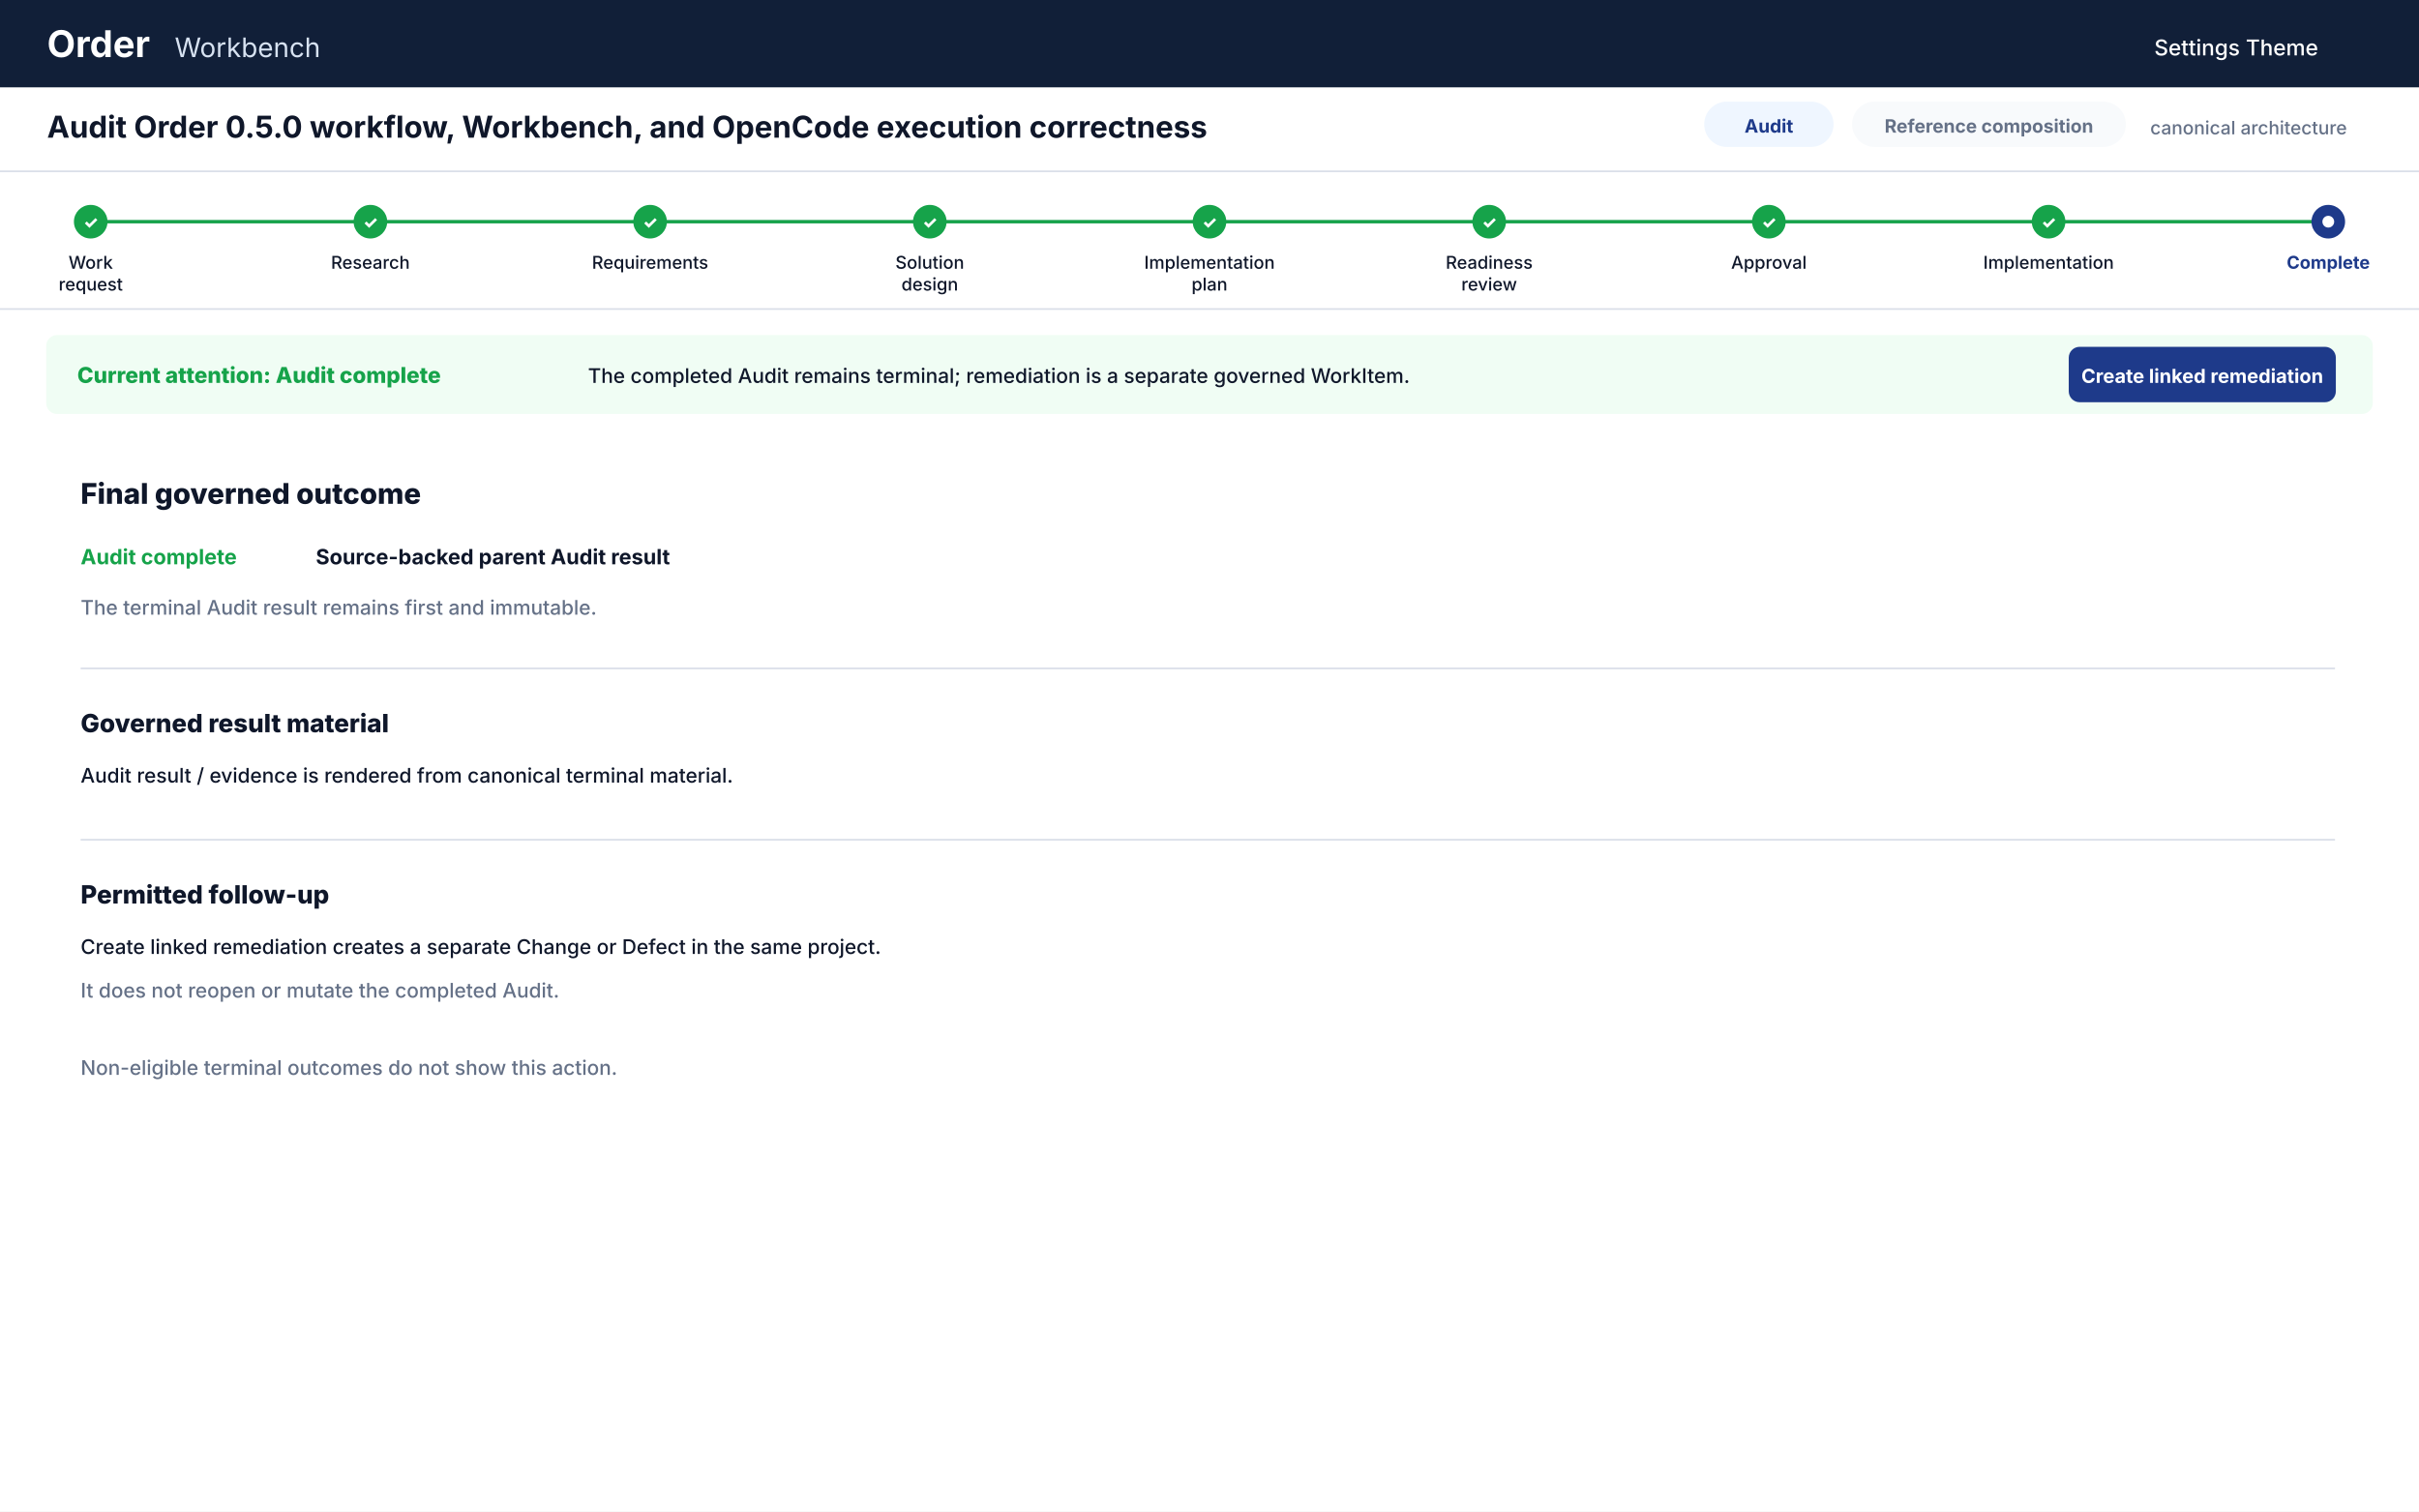
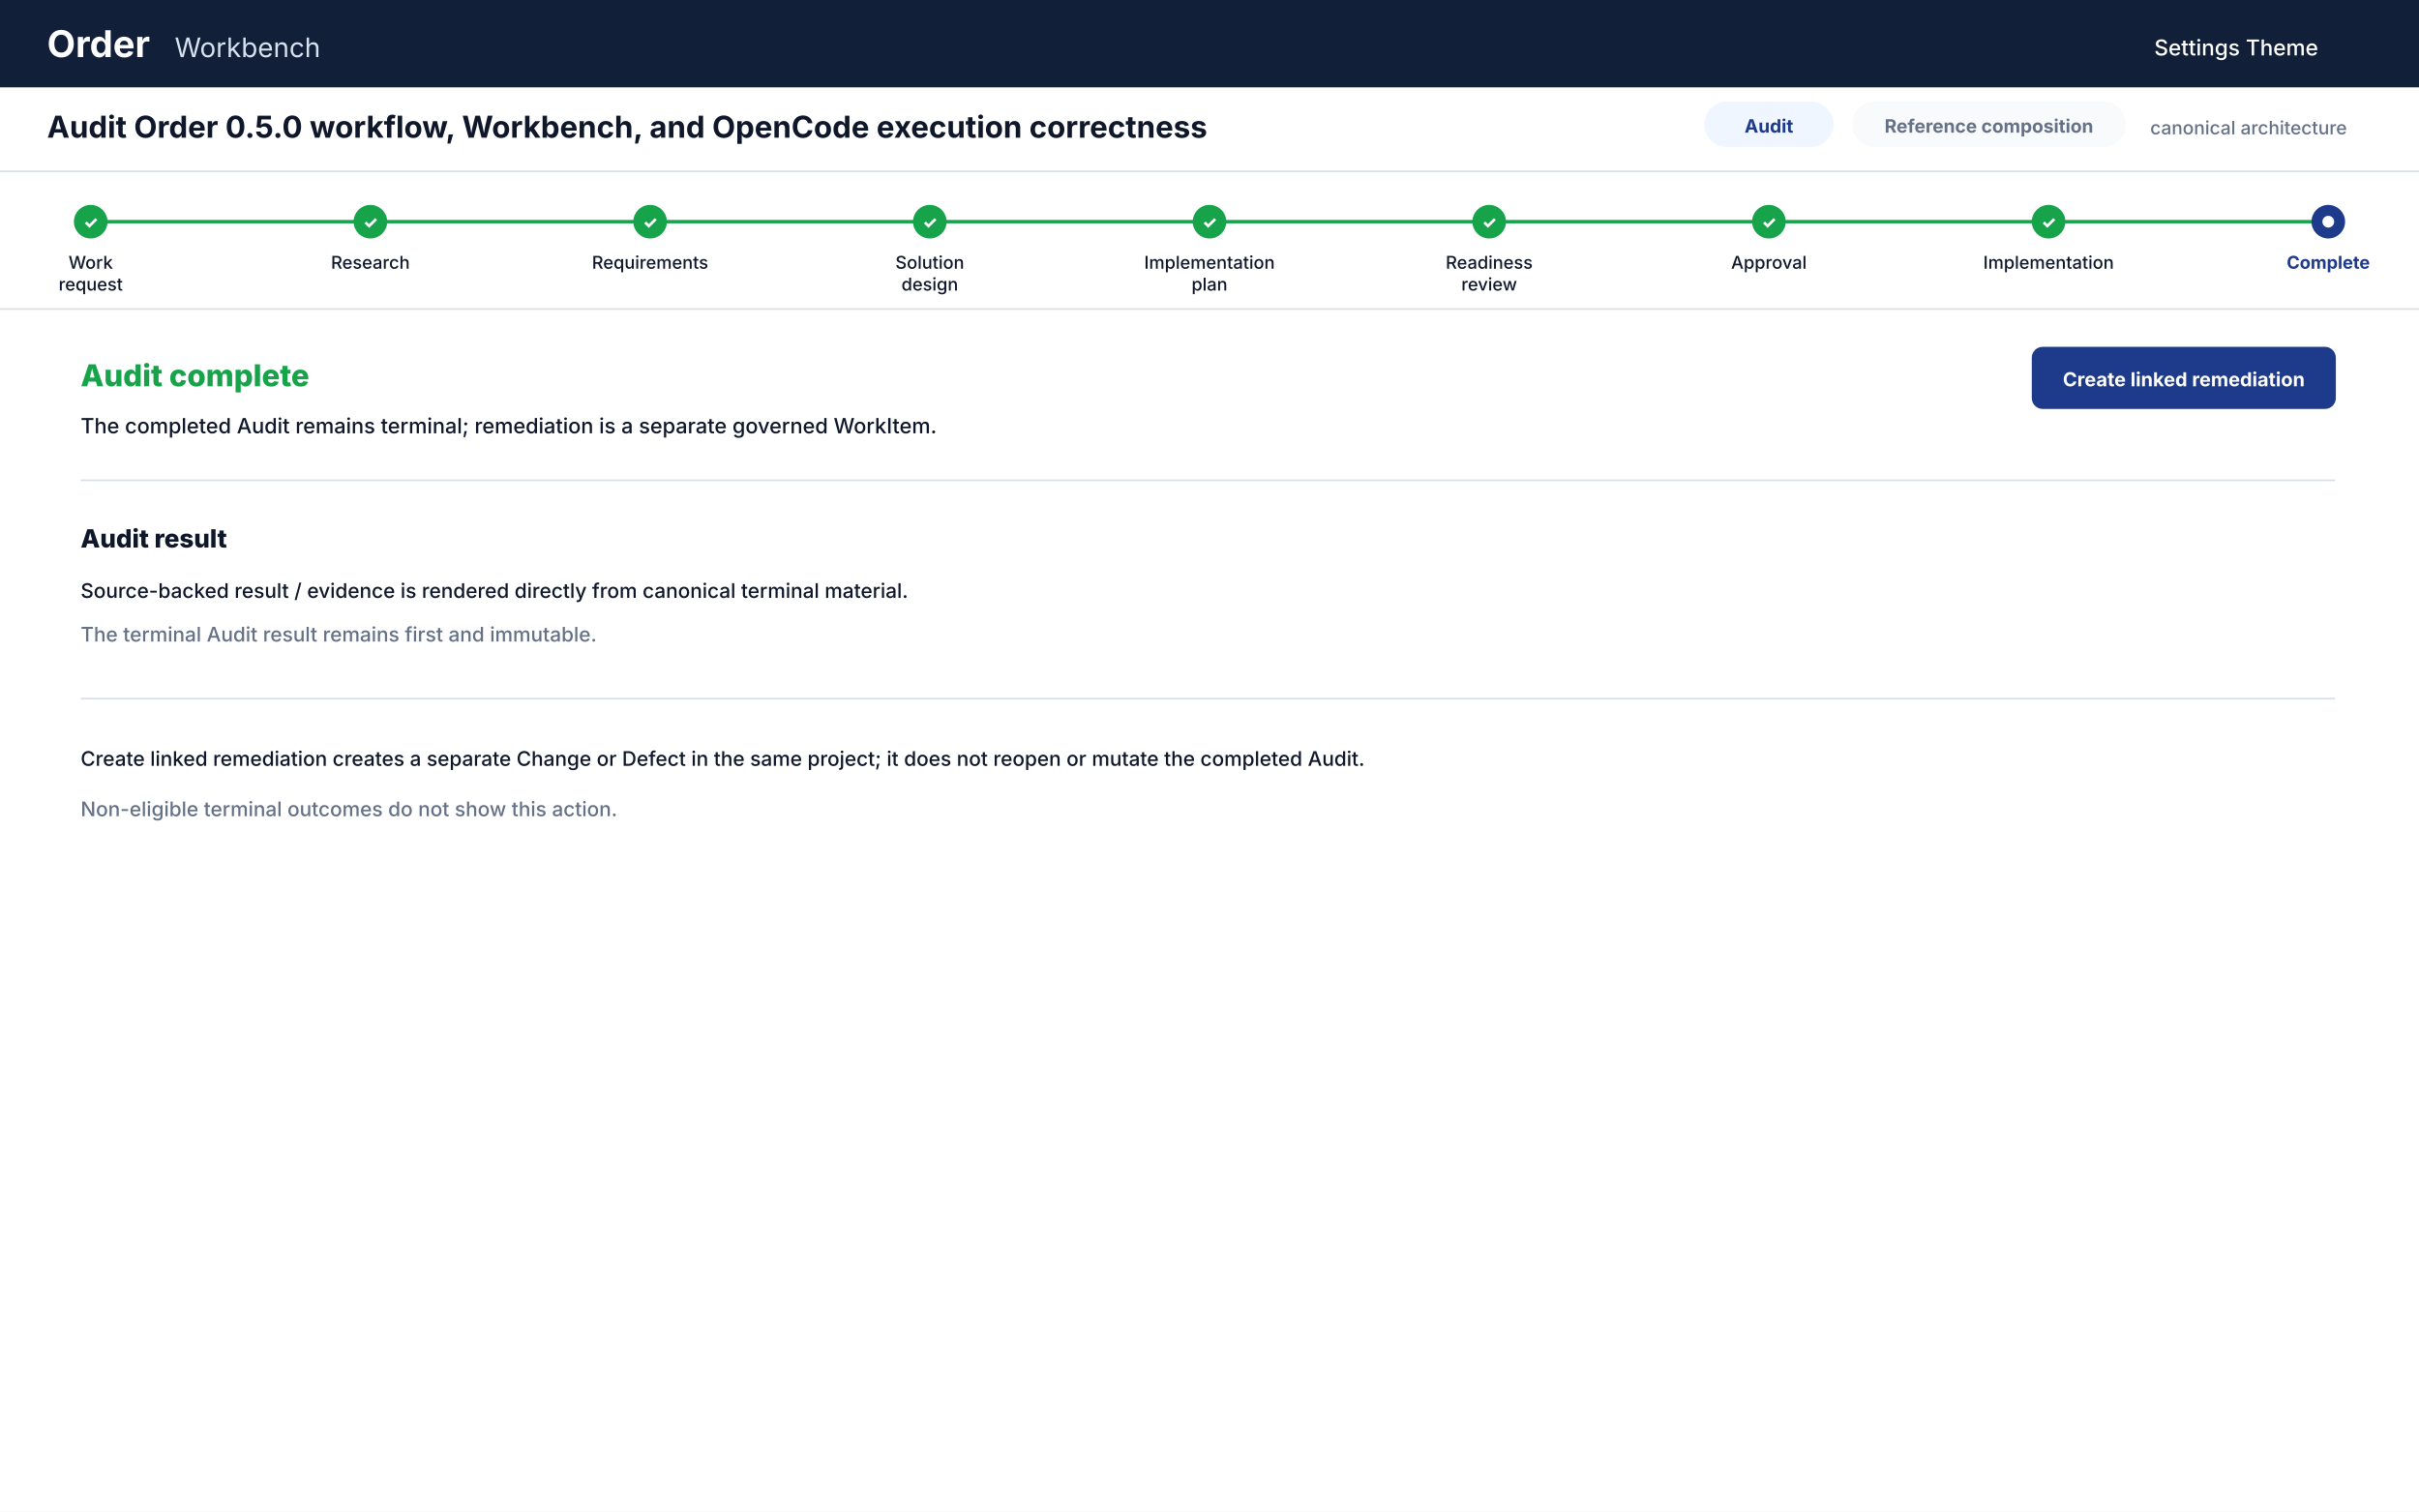
<svg xmlns="http://www.w3.org/2000/svg" width="1440" height="900" viewBox="0 0 1440 900">
  <rect width="1440" height="900" fill="#FFFFFF" />
  <rect x="0" y="0" width="1440" height="52" fill="#111F38" stroke="none" />
  <text x="28" y="34" font-family="ui-sans-serif,system-ui,-apple-system,Segoe UI,sans-serif" font-size="22" font-weight="700" fill="#FFFFFF" text-anchor="start">Order</text>
  <text x="104" y="34" font-family="ui-sans-serif,system-ui,-apple-system,Segoe UI,sans-serif" font-size="16" font-weight="400" fill="#D7E2F1" text-anchor="start">Workbench</text>
  <text x="1380" y="33" font-family="ui-sans-serif,system-ui,-apple-system,Segoe UI,sans-serif" font-size="13" font-weight="500" fill="#FFFFFF" text-anchor="end">Settings   Theme</text>
  <line x1="0" y1="102" x2="1440" y2="102" stroke="#D9DEE8" stroke-width="1" />
  <text x="28" y="82" font-family="ui-sans-serif,system-ui,-apple-system,Segoe UI,sans-serif" font-size="18" font-weight="700" fill="#0F172A" text-anchor="start">Audit Order 0.5.0 workflow, Workbench, and OpenCode execution correctness</text>
  <rect x="1015" y="61" width="76" height="26" rx="13" fill="#EFF6FF" stroke="#EFF6FF" />
  <text x="1053" y="79" font-family="ui-sans-serif,system-ui,-apple-system,Segoe UI,sans-serif" font-size="11" font-weight="700" fill="#1E3A8A" text-anchor="middle">Audit</text>
  <rect x="1103" y="61" width="162" height="26" rx="13" fill="#F8FAFC" stroke="#F8FAFC" />
  <text x="1184" y="79" font-family="ui-sans-serif,system-ui,-apple-system,Segoe UI,sans-serif" font-size="11" font-weight="700" fill="#657187" text-anchor="middle">Reference composition</text>
  <text x="1280" y="80" font-family="ui-sans-serif,system-ui,-apple-system,Segoe UI,sans-serif" font-size="11" font-weight="500" fill="#657187" text-anchor="start">canonical architecture</text>
  <line x1="54" y1="132" x2="1386" y2="132" stroke="#D9DEE8" stroke-width="2" />
  <line x1="54" y1="132" x2="1386" y2="132" stroke="#16A34A" stroke-width="2" />
  <circle cx="54" cy="132" r="9" fill="#16A34A" stroke="#16A34A" stroke-width="2" />
  <text x="54" y="136" font-family="ui-sans-serif,system-ui,-apple-system,Segoe UI,sans-serif" font-size="10" font-weight="800" fill="#FFFFFF" text-anchor="middle">✓</text>
  <text x="54" y="160" font-family="ui-sans-serif,system-ui,-apple-system,Segoe UI,sans-serif" font-size="10.5" font-weight="500" fill="#0F172A" text-anchor="middle">Work</text>
  <text x="54" y="173" font-family="ui-sans-serif,system-ui,-apple-system,Segoe UI,sans-serif" font-size="10.5" font-weight="500" fill="#0F172A" text-anchor="middle">request</text>
  <circle cx="220.5" cy="132" r="9" fill="#16A34A" stroke="#16A34A" stroke-width="2" />
  <text x="220.5" y="136" font-family="ui-sans-serif,system-ui,-apple-system,Segoe UI,sans-serif" font-size="10" font-weight="800" fill="#FFFFFF" text-anchor="middle">✓</text>
  <text x="220.5" y="160" font-family="ui-sans-serif,system-ui,-apple-system,Segoe UI,sans-serif" font-size="10.5" font-weight="500" fill="#0F172A" text-anchor="middle">Research</text>
  <circle cx="387" cy="132" r="9" fill="#16A34A" stroke="#16A34A" stroke-width="2" />
  <text x="387" y="136" font-family="ui-sans-serif,system-ui,-apple-system,Segoe UI,sans-serif" font-size="10" font-weight="800" fill="#FFFFFF" text-anchor="middle">✓</text>
  <text x="387" y="160" font-family="ui-sans-serif,system-ui,-apple-system,Segoe UI,sans-serif" font-size="10.5" font-weight="500" fill="#0F172A" text-anchor="middle">Requirements</text>
  <circle cx="553.5" cy="132" r="9" fill="#16A34A" stroke="#16A34A" stroke-width="2" />
  <text x="553.5" y="136" font-family="ui-sans-serif,system-ui,-apple-system,Segoe UI,sans-serif" font-size="10" font-weight="800" fill="#FFFFFF" text-anchor="middle">✓</text>
  <text x="553.5" y="160" font-family="ui-sans-serif,system-ui,-apple-system,Segoe UI,sans-serif" font-size="10.5" font-weight="500" fill="#0F172A" text-anchor="middle">Solution</text>
  <text x="553.5" y="173" font-family="ui-sans-serif,system-ui,-apple-system,Segoe UI,sans-serif" font-size="10.5" font-weight="500" fill="#0F172A" text-anchor="middle">design</text>
  <circle cx="720" cy="132" r="9" fill="#16A34A" stroke="#16A34A" stroke-width="2" />
  <text x="720" y="136" font-family="ui-sans-serif,system-ui,-apple-system,Segoe UI,sans-serif" font-size="10" font-weight="800" fill="#FFFFFF" text-anchor="middle">✓</text>
  <text x="720" y="160" font-family="ui-sans-serif,system-ui,-apple-system,Segoe UI,sans-serif" font-size="10.5" font-weight="500" fill="#0F172A" text-anchor="middle">Implementation</text>
  <text x="720" y="173" font-family="ui-sans-serif,system-ui,-apple-system,Segoe UI,sans-serif" font-size="10.5" font-weight="500" fill="#0F172A" text-anchor="middle">plan</text>
  <circle cx="886.5" cy="132" r="9" fill="#16A34A" stroke="#16A34A" stroke-width="2" />
  <text x="886.5" y="136" font-family="ui-sans-serif,system-ui,-apple-system,Segoe UI,sans-serif" font-size="10" font-weight="800" fill="#FFFFFF" text-anchor="middle">✓</text>
  <text x="886.5" y="160" font-family="ui-sans-serif,system-ui,-apple-system,Segoe UI,sans-serif" font-size="10.5" font-weight="500" fill="#0F172A" text-anchor="middle">Readiness</text>
  <text x="886.5" y="173" font-family="ui-sans-serif,system-ui,-apple-system,Segoe UI,sans-serif" font-size="10.5" font-weight="500" fill="#0F172A" text-anchor="middle">review</text>
  <circle cx="1053" cy="132" r="9" fill="#16A34A" stroke="#16A34A" stroke-width="2" />
  <text x="1053" y="136" font-family="ui-sans-serif,system-ui,-apple-system,Segoe UI,sans-serif" font-size="10" font-weight="800" fill="#FFFFFF" text-anchor="middle">✓</text>
  <text x="1053" y="160" font-family="ui-sans-serif,system-ui,-apple-system,Segoe UI,sans-serif" font-size="10.5" font-weight="500" fill="#0F172A" text-anchor="middle">Approval</text>
  <circle cx="1219.5" cy="132" r="9" fill="#16A34A" stroke="#16A34A" stroke-width="2" />
  <text x="1219.5" y="136" font-family="ui-sans-serif,system-ui,-apple-system,Segoe UI,sans-serif" font-size="10" font-weight="800" fill="#FFFFFF" text-anchor="middle">✓</text>
  <text x="1219.5" y="160" font-family="ui-sans-serif,system-ui,-apple-system,Segoe UI,sans-serif" font-size="10.5" font-weight="500" fill="#0F172A" text-anchor="middle">Implementation</text>
  <circle cx="1386" cy="132" r="9" fill="#1E3A8A" stroke="#1E3A8A" stroke-width="2" />
  <circle cx="1386" cy="132" r="3.5" fill="#FFFFFF" />
  <text x="1386" y="160" font-family="ui-sans-serif,system-ui,-apple-system,Segoe UI,sans-serif" font-size="10.5" font-weight="700" fill="#1E3A8A" text-anchor="middle">Complete</text>
  <line x1="0" y1="184" x2="1440" y2="184" stroke="#D9DEE8" stroke-width="1" />
-   <rect x="28" y="200" width="1384" height="46" rx="6" fill="#F0FDF4" stroke="#F0FDF4" />
-   <text x="46" y="228" font-family="ui-sans-serif,system-ui,-apple-system,Segoe UI,sans-serif" font-size="13" font-weight="800" fill="#16A34A" text-anchor="start">Current attention: Audit complete</text>
-   <text x="350" y="228" font-family="ui-sans-serif,system-ui,-apple-system,Segoe UI,sans-serif" font-size="12" font-weight="500" fill="#0F172A" text-anchor="start">The completed Audit remains terminal; remediation is a separate governed WorkItem.</text>
-   <rect x="1232" y="207" width="158" height="32" rx="6" fill="#1E3A8A" stroke="#1E3A8A" />
-   <text x="1311" y="228" font-family="ui-sans-serif,system-ui,-apple-system,Segoe UI,sans-serif" font-size="11.5" font-weight="700" fill="#FFFFFF" text-anchor="middle">Create linked remediation</text>
-   <text x="48" y="300" font-family="ui-sans-serif,system-ui,-apple-system,Segoe UI,sans-serif" font-size="17" font-weight="800" fill="#0F172A" text-anchor="start">Final governed outcome</text>
-   <text x="48" y="336" font-family="ui-sans-serif,system-ui,-apple-system,Segoe UI,sans-serif" font-size="12.5" font-weight="700" fill="#16A34A" text-anchor="start">Audit complete</text>
-   <text x="188" y="336" font-family="ui-sans-serif,system-ui,-apple-system,Segoe UI,sans-serif" font-size="12.5" font-weight="700" fill="#0F172A" text-anchor="start">Source-backed parent Audit result</text>
-   <text x="48" y="366" font-family="ui-sans-serif,system-ui,-apple-system,Segoe UI,sans-serif" font-size="12" font-weight="500" fill="#657187" text-anchor="start">The terminal Audit result remains first and immutable.</text>
-   <line x1="48" y1="398" x2="1390" y2="398" stroke="#D9DEE8" stroke-width="1" />
-   <text x="48" y="436" font-family="ui-sans-serif,system-ui,-apple-system,Segoe UI,sans-serif" font-size="15" font-weight="800" fill="#0F172A" text-anchor="start">Governed result material</text>
-   <text x="48" y="466" font-family="ui-sans-serif,system-ui,-apple-system,Segoe UI,sans-serif" font-size="12" font-weight="500" fill="#0F172A" text-anchor="start">Audit result / evidence is rendered from canonical terminal material.</text>
-   <line x1="48" y1="500" x2="1390" y2="500" stroke="#D9DEE8" stroke-width="1" />
-   <text x="48" y="538" font-family="ui-sans-serif,system-ui,-apple-system,Segoe UI,sans-serif" font-size="15" font-weight="800" fill="#0F172A" text-anchor="start">Permitted follow-up</text>
-   <text x="48" y="568" font-family="ui-sans-serif,system-ui,-apple-system,Segoe UI,sans-serif" font-size="12" font-weight="500" fill="#0F172A" text-anchor="start">Create linked remediation creates a separate Change or Defect in the same project.</text>
-   <text x="48" y="594" font-family="ui-sans-serif,system-ui,-apple-system,Segoe UI,sans-serif" font-size="12" font-weight="500" fill="#657187" text-anchor="start">It does not reopen or mutate the completed Audit.</text>
-   <text x="48" y="640" font-family="ui-sans-serif,system-ui,-apple-system,Segoe UI,sans-serif" font-size="12" font-weight="500" fill="#657187" text-anchor="start">Non-eligible terminal outcomes do not show this action.</text>
+   <text x="48" y="230" font-family="ui-sans-serif,system-ui,-apple-system,Segoe UI,sans-serif" font-size="18" font-weight="800" fill="#16A34A" text-anchor="start">Audit complete</text>
+   <text x="48" y="258" font-family="ui-sans-serif,system-ui,-apple-system,Segoe UI,sans-serif" font-size="12.5" font-weight="500" fill="#0F172A" text-anchor="start">The completed Audit remains terminal; remediation is a separate governed WorkItem.</text>
+   <rect x="1210" y="207" width="180" height="36" rx="6" fill="#1E3A8A" stroke="#1E3A8A" />
+   <text x="1300" y="230" font-family="ui-sans-serif,system-ui,-apple-system,Segoe UI,sans-serif" font-size="11.5" font-weight="700" fill="#FFFFFF" text-anchor="middle">Create linked remediation</text>
+   <line x1="48" y1="286" x2="1390" y2="286" stroke="#D9DEE8" stroke-width="1" />
+   <text x="48" y="326" font-family="ui-sans-serif,system-ui,-apple-system,Segoe UI,sans-serif" font-size="15" font-weight="800" fill="#0F172A" text-anchor="start">Audit result</text>
+   <text x="48" y="356" font-family="ui-sans-serif,system-ui,-apple-system,Segoe UI,sans-serif" font-size="12" font-weight="500" fill="#0F172A" text-anchor="start">Source-backed result / evidence is rendered directly from canonical terminal material.</text>
+   <text x="48" y="382" font-family="ui-sans-serif,system-ui,-apple-system,Segoe UI,sans-serif" font-size="12" font-weight="500" fill="#657187" text-anchor="start">The terminal Audit result remains first and immutable.</text>
+   <line x1="48" y1="416" x2="1390" y2="416" stroke="#D9DEE8" stroke-width="1" />
+   <text x="48" y="456" font-family="ui-sans-serif,system-ui,-apple-system,Segoe UI,sans-serif" font-size="12" font-weight="500" fill="#0F172A" text-anchor="start">Create linked remediation creates a separate Change or Defect in the same project; it does not reopen or mutate the completed Audit.</text>
+   <text x="48" y="486" font-family="ui-sans-serif,system-ui,-apple-system,Segoe UI,sans-serif" font-size="12" font-weight="500" fill="#657187" text-anchor="start">Non-eligible terminal outcomes do not show this action.</text>
</svg>
